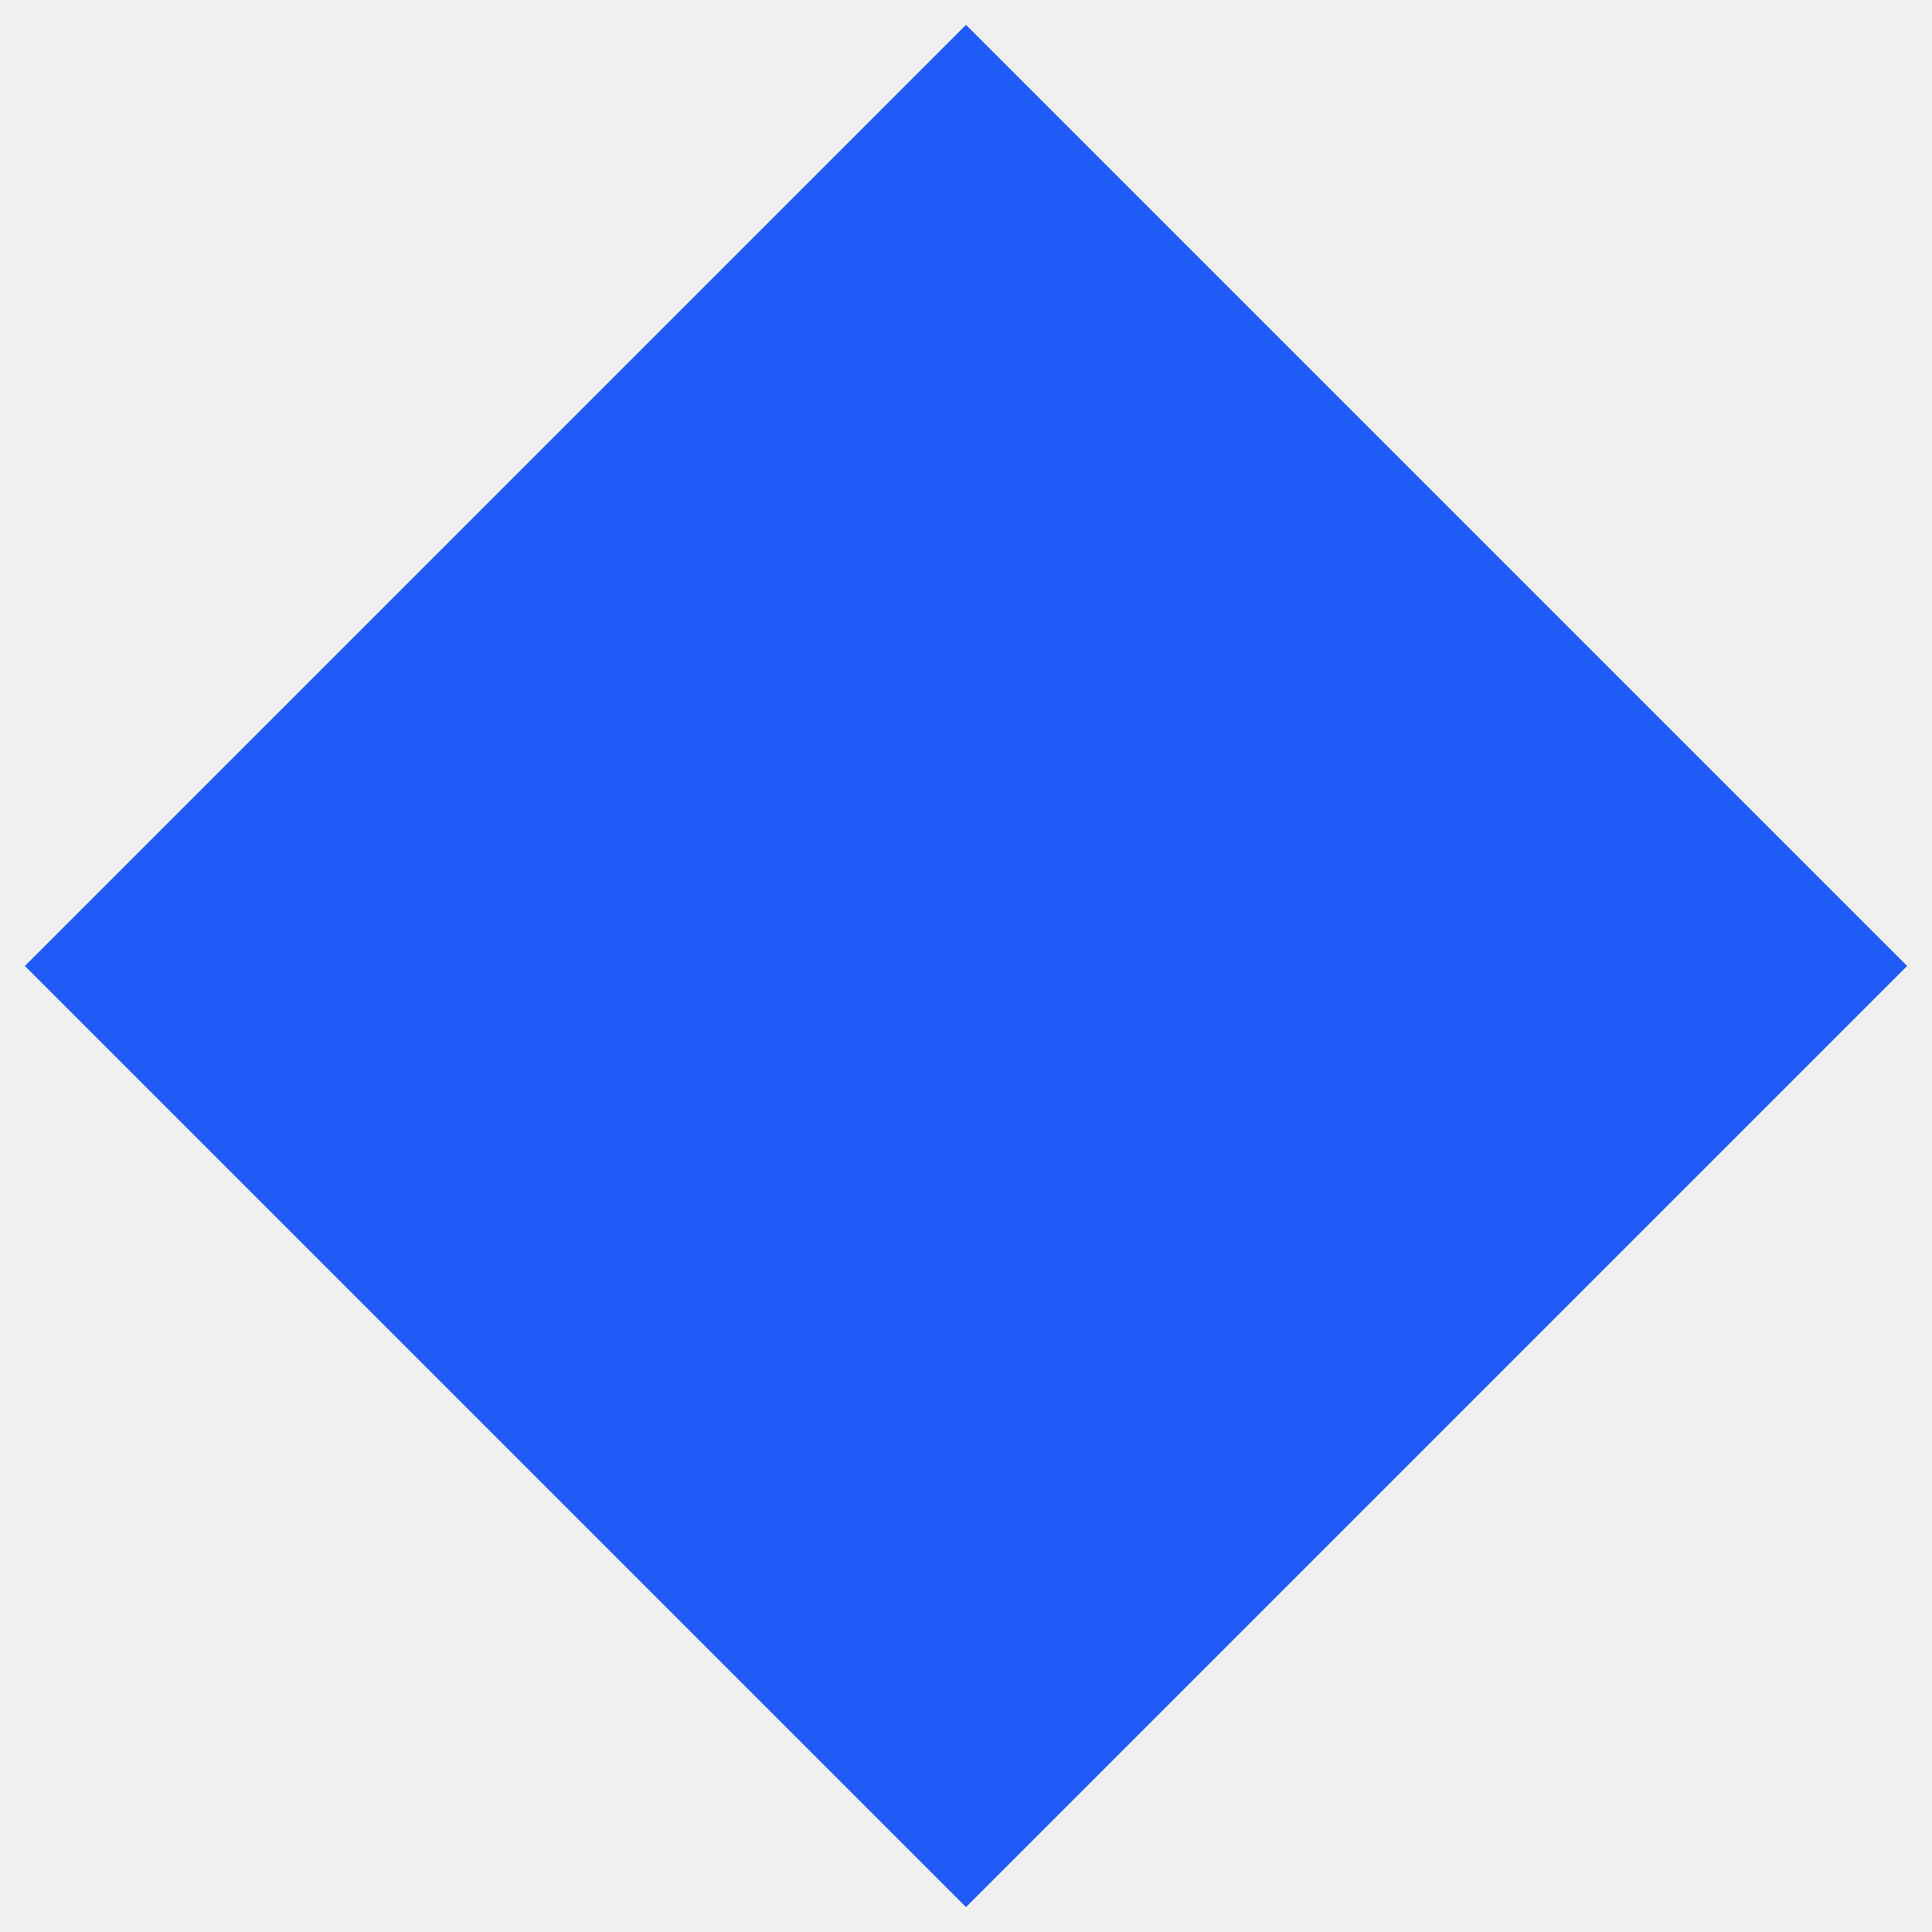
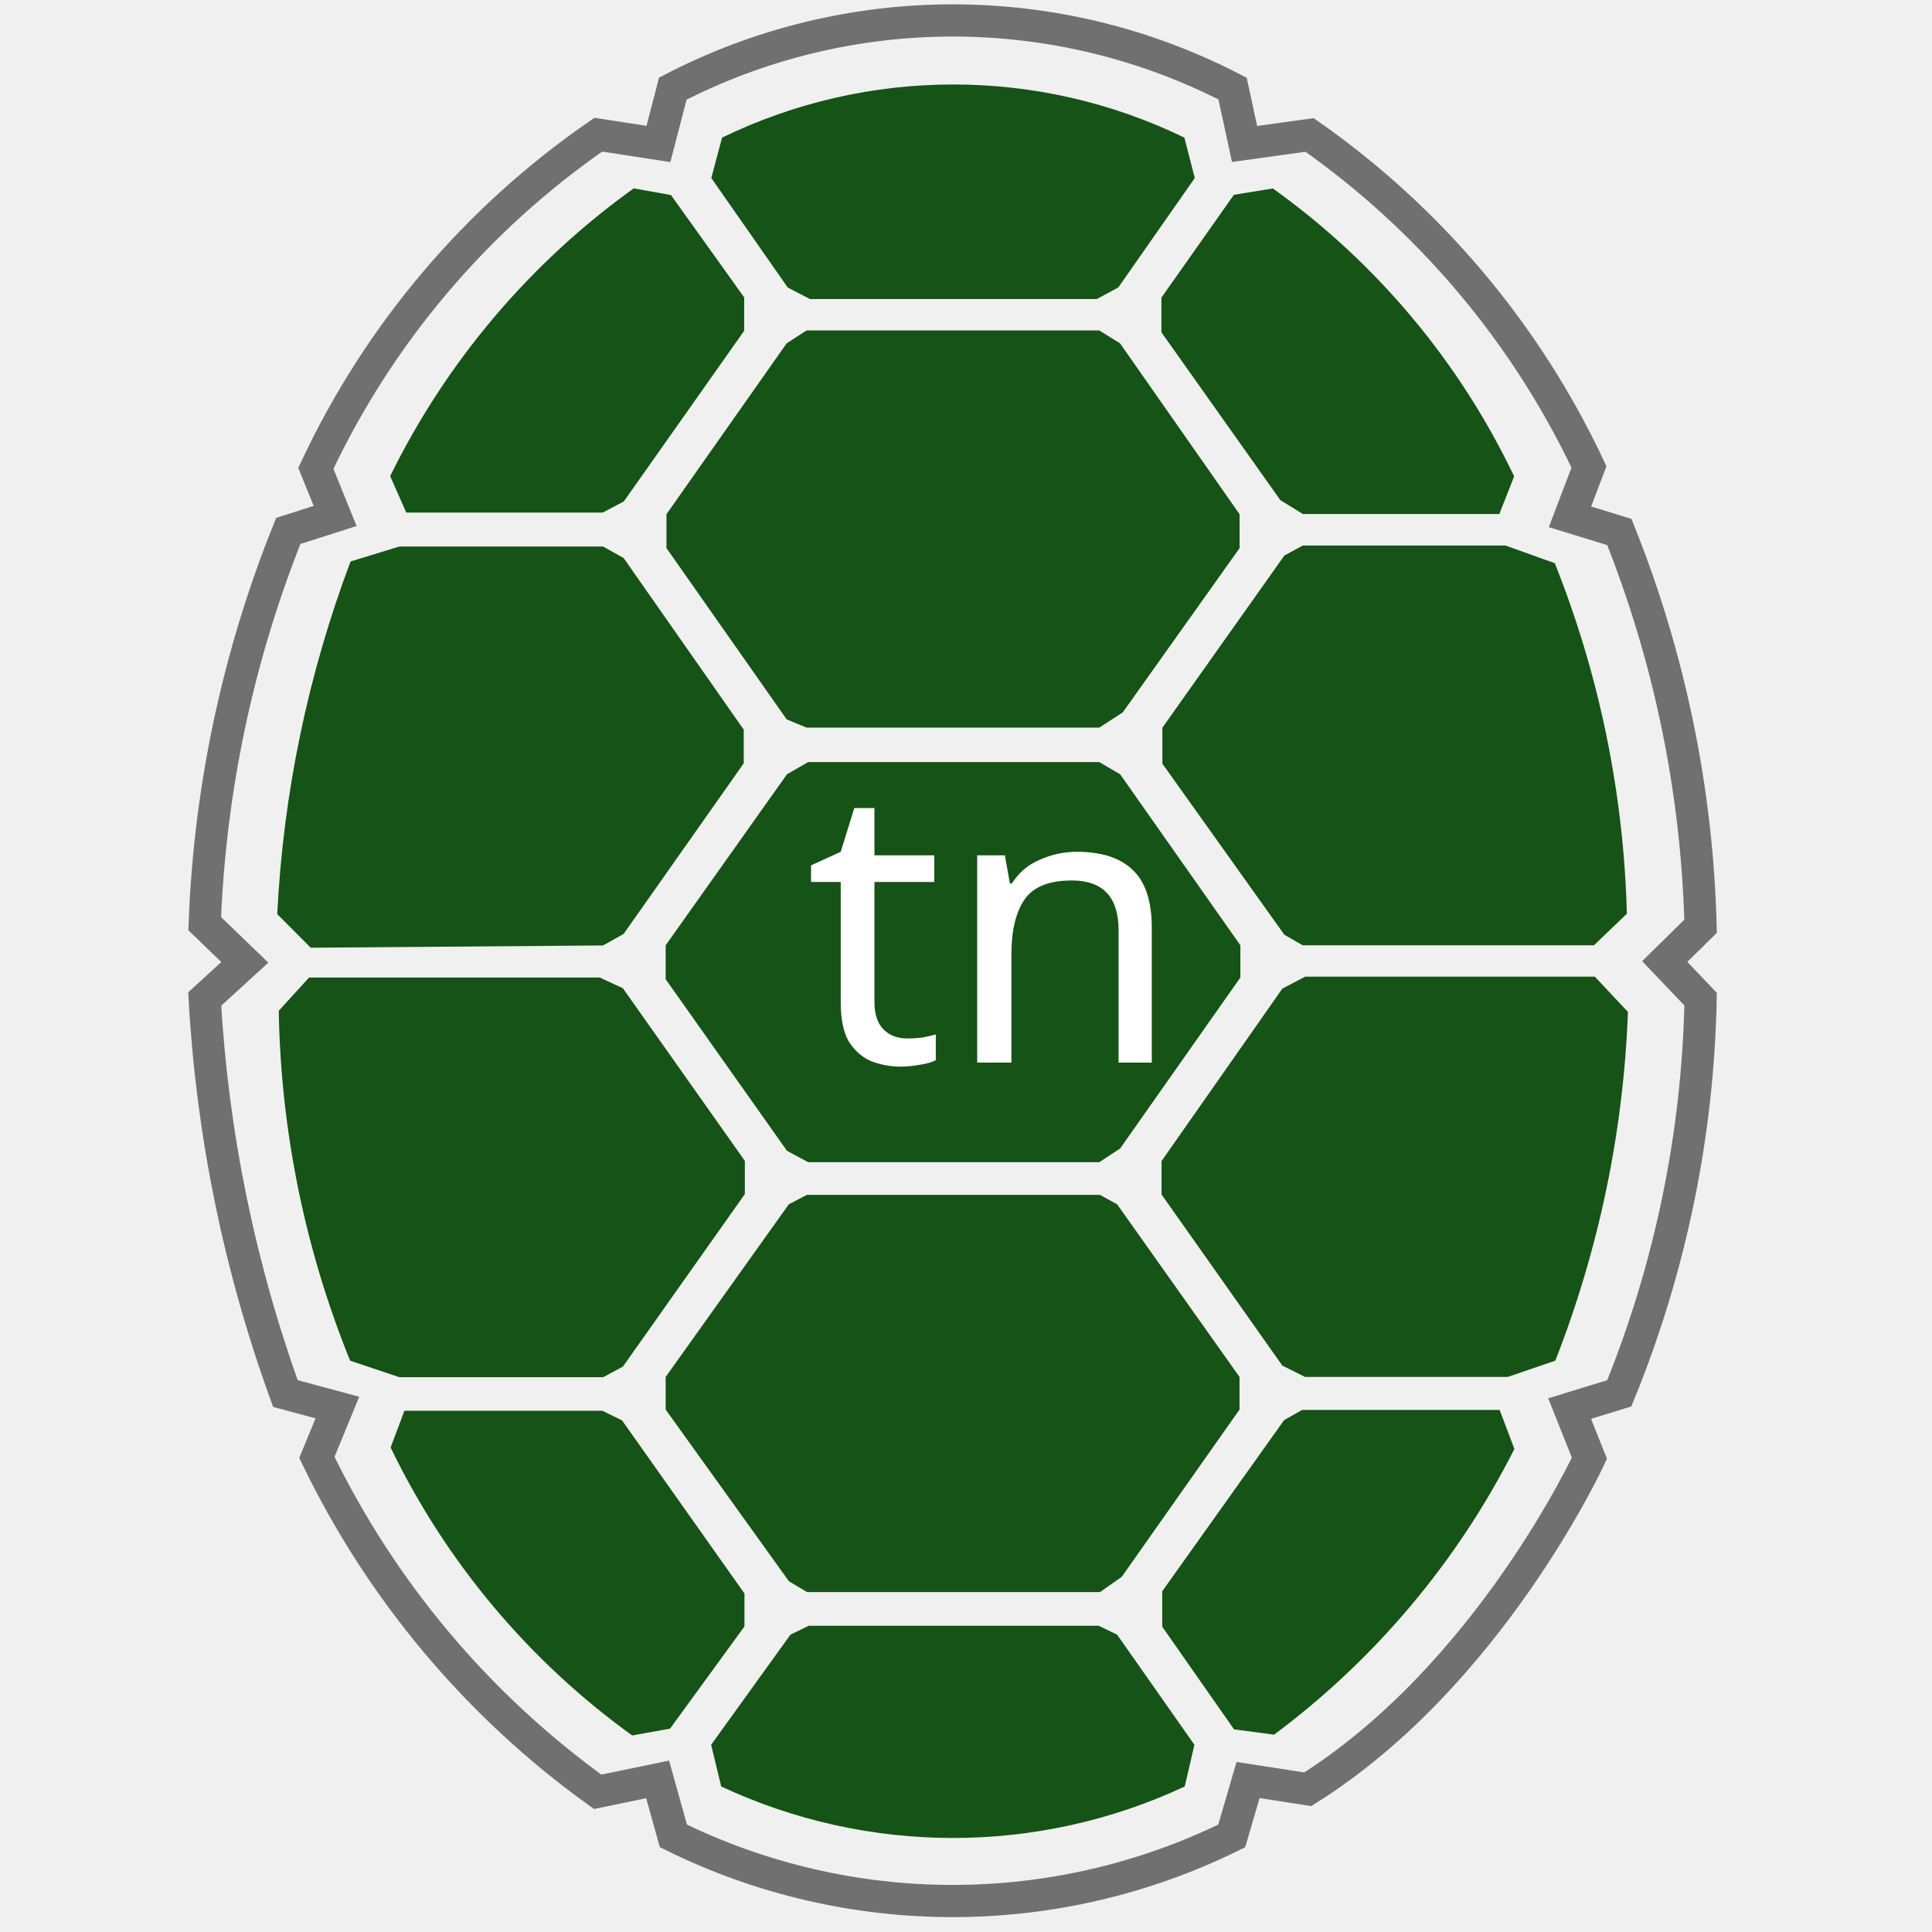
- <svg xmlns="http://www.w3.org/2000/svg" width="60px" height="60px" viewBox="0 0 60 60" version="1.1">
-   <defs />
-   <g id="Page-1" stroke="none" stroke-width="1" fill="none" fill-rule="evenodd">
-     <g id="logo/favicon32-blue">
-       <rect id="ico-zone" fill-opacity="0" fill="#D8D8D8" x="0" y="0" width="60" height="60" />
-       <rect id="brand-elem" fill="#1F5AF6" transform="translate(30, 30) rotate(45) translate(-30, -30) " x="9.333" y="9.333" width="41.333" height="41.333" />
+ <svg xmlns="http://www.w3.org/2000/svg" width="60" height="60" viewBox="0 0 60 60">
+   <defs>
+     <clipPath id="clip-custom_1">
+       <rect width="60" height="60" />
+     </clipPath>
+   </defs>
+   <g id="custom_1" data-name="custom – 1" clip-path="url(#clip-custom_1)">
+     <g id="Group_1" data-name="Group 1" transform="translate(6.359 0.657)">
+       <path id="Path_8" data-name="Path 8" d="M402.73-367.461l-.334,1.255,2.374,3.4.687.357h8.911l.666-.357,2.377-3.4-.323-1.255A16.438,16.438,0,0,0,402.73-367.461Z" transform="translate(-386.665 371.078)" fill="#165316" />
+       <path id="Path_9" data-name="Path 9" d="M655.361-310.939l-2.251,3.194v1.077l3.694,5.213.7.43h6.1l.46-1.169a23.369,23.369,0,0,0-7.493-8.941Z" transform="translate(-623.4 316.331)" fill="#165316" />
+       <path id="Path_10" data-name="Path 10" d="M665.873-111.691l-1.529-.548h-6.3l-.57.31-3.789,5.347v1.115l3.789,5.315.57.327h9.044l1.023-.981A31.621,31.621,0,0,0,665.873-111.691Z" transform="translate(-623.946 128.525)" fill="#165316" />
+       <path id="Path_11" data-name="Path 11" d="M666.706,127.914h-9l-.706.371-3.751,5.355v1.038L657,139.992l.706.352H664l1.478-.506a33.077,33.077,0,0,0,2.255-10.829Z" transform="translate(-623.535 -98.239)" fill="#165316" />
+       <path id="Path_12" data-name="Path 12" d="M664.1,369.22h-6.137l-.558.318-3.784,5.313v1.1l2.23,3.189,1.245.164a25.338,25.338,0,0,0,7.462-8.872Z" transform="translate(-623.886 -326.09)" fill="#165316" />
+       <path id="Path_13" data-name="Path 13" d="M405.335,489.435l-.568.276-2.463,3.42.313,1.295a17,17,0,0,0,14.395,0l.3-1.295-2.4-3.42-.572-.276Z" transform="translate(-386.578 -439.602)" fill="#165316" />
+       <path id="Path_14" data-name="Path 14" d="M231.283,379.672l1.176-.212,2.311-3.174v-1.022l-3.8-5.375-.611-.3H224.21l-.429,1.14A23.747,23.747,0,0,0,231.283,379.672Z" transform="translate(-218.009 -326.433)" fill="#165316" />
+       <path id="Path_15" data-name="Path 15" d="M161.479,129.406l.941-1.033h9.029l.717.333,3.788,5.362v1.03l-3.788,5.359-.61.327h-6.336l-1.525-.513A30.281,30.281,0,0,1,161.479,129.406Z" transform="translate(-159.181 -98.672)" fill="#165316" />
+       <path id="Path_16" data-name="Path 16" d="M162.93-111.224l1.513-.464h6.329l.639.358L175.141-106v1.043l-3.731,5.3-.639.358-9.079.07-1.039-1.044A36.165,36.165,0,0,1,162.93-111.224Z" transform="translate(-158.402 128.004)" fill="#165316" />
+       <path id="Path_17" data-name="Path 17" d="M231.157-311.173l1.157.206,2.274,3.179v1.037l-3.738,5.3-.656.345h-6.1l-.5-1.131A24.037,24.037,0,0,1,231.157-311.173Z" transform="translate(-217.836 316.367)" fill="#165316" />
+       <path id="Path_18" data-name="Path 18" d="M381.8-232h9.089l.644.4,3.713,5.308v1.053l-3.627,5.1-.73.474H381.8l-.619-.256-3.733-5.319v-1.053l3.733-5.308Z" transform="translate(-363.109 241.605)" fill="#165316" />
+       <path id="Path_19" data-name="Path 19" d="M377,14.055l3.767-5.311.658-.379h9.041l.648.379,3.734,5.311v1l-3.734,5.31-.648.426h-9.041l-.658-.354L377,15.109Z" transform="translate(-362.686 14.645)" fill="#165316" />
+       <path id="Path_20" data-name="Path 20" d="M377,255.079l3.824-5.361.561-.294h9.1l.536.294,3.8,5.361v1.014l-3.658,5.194-.674.473h-9.1l-.561-.335L377,256.093Z" transform="translate(-362.686 -212.974)" fill="#165316" />
+       <path id="Path_6" data-name="Path 6" d="M98.753-418.773l1.456-.464-.6-1.478a25.955,25.955,0,0,1,8.772-10.363l1.868.288.446-1.719a18.9,18.9,0,0,1,17.384,0l.372,1.719,2.02-.28a26.215,26.215,0,0,1,8.676,10.31l-.59,1.549,1.534.472a35.351,35.351,0,0,1,2.522,12.243L141.5-405.4l1.114,1.169a34.172,34.172,0,0,1-2.526,12.241l-1.542.474.615,1.54s-3.106,6.741-8.748,10.282l-1.854-.287-.506,1.736a19.6,19.6,0,0,1-17.34,0L110.223-380l-1.862.385A27.516,27.516,0,0,1,99.641-390l.637-1.549-1.614-.434a42.988,42.988,0,0,1-2.506-12.253l1.245-1.139-1.245-1.2A36.349,36.349,0,0,1,98.753-418.773Z" transform="translate(-96.159 434.604)" fill="none" stroke="#707070" stroke-width="1" />
    </g>
+     <text id="tn" transform="translate(25 33)" fill="#fff" font-size="12" font-family="GillSans, Gill Sans">
+       <tspan x="0" y="0">tn</tspan>
+     </text>
  </g>
</svg>
